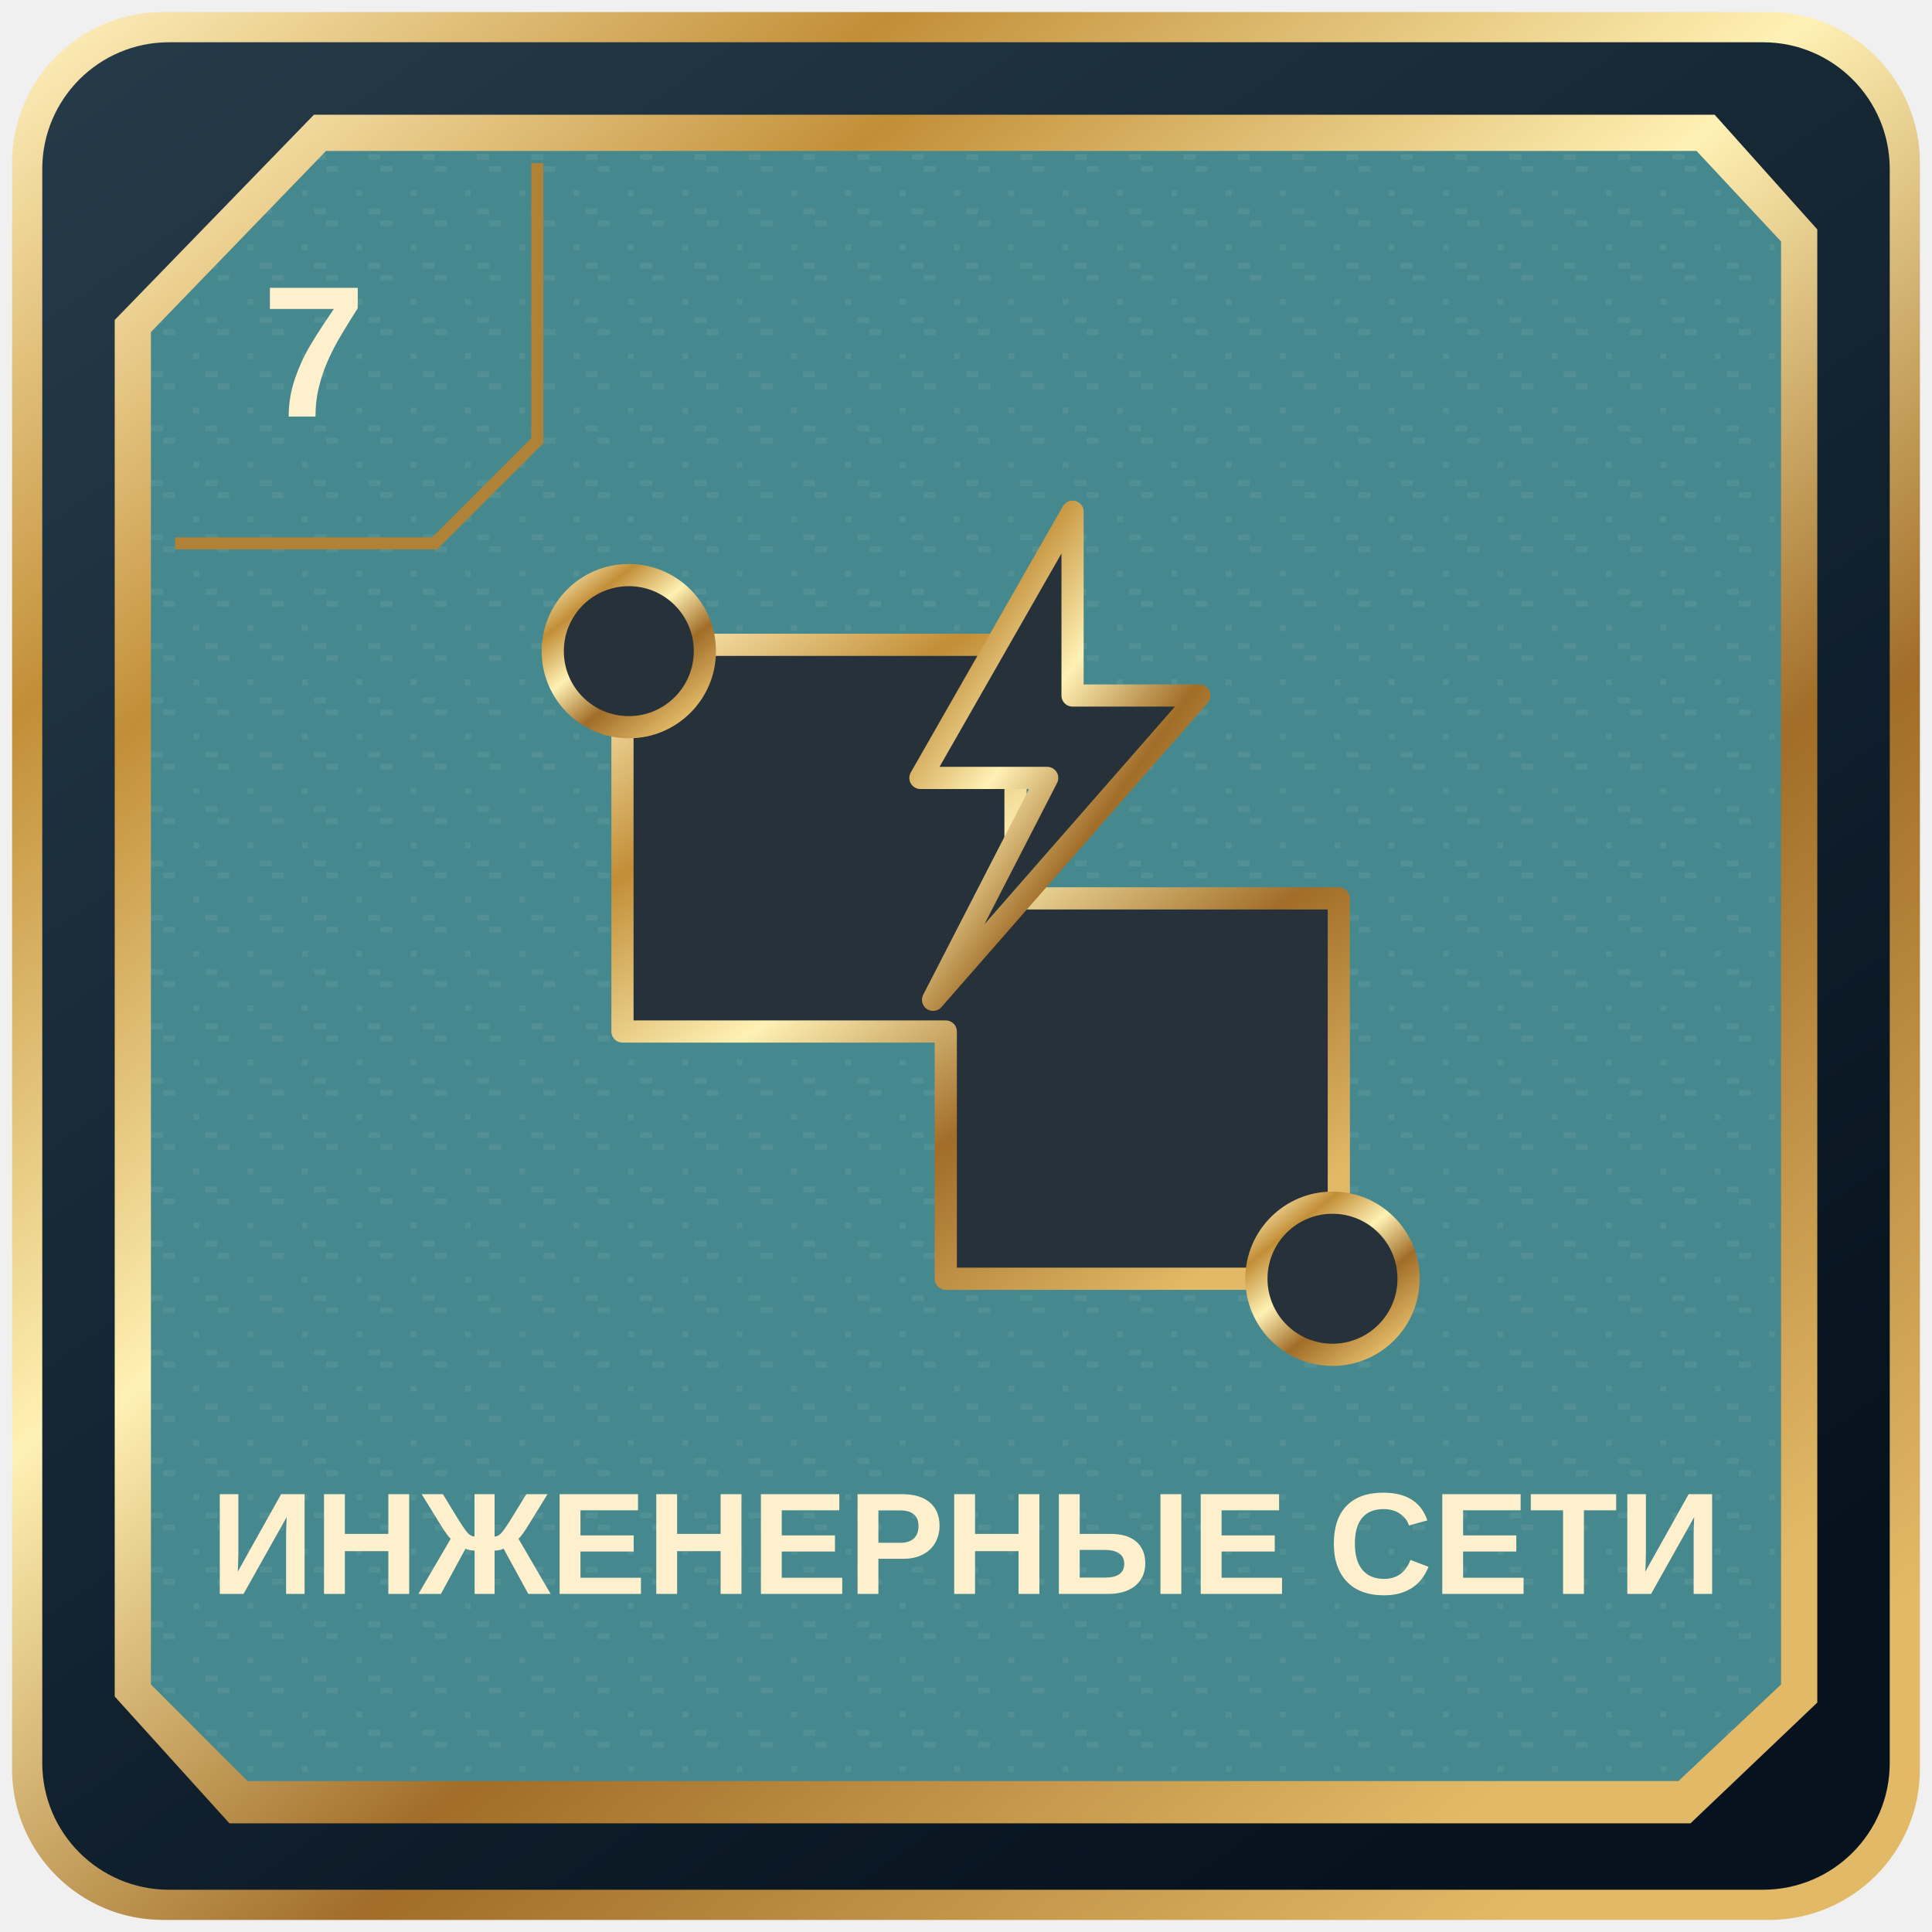
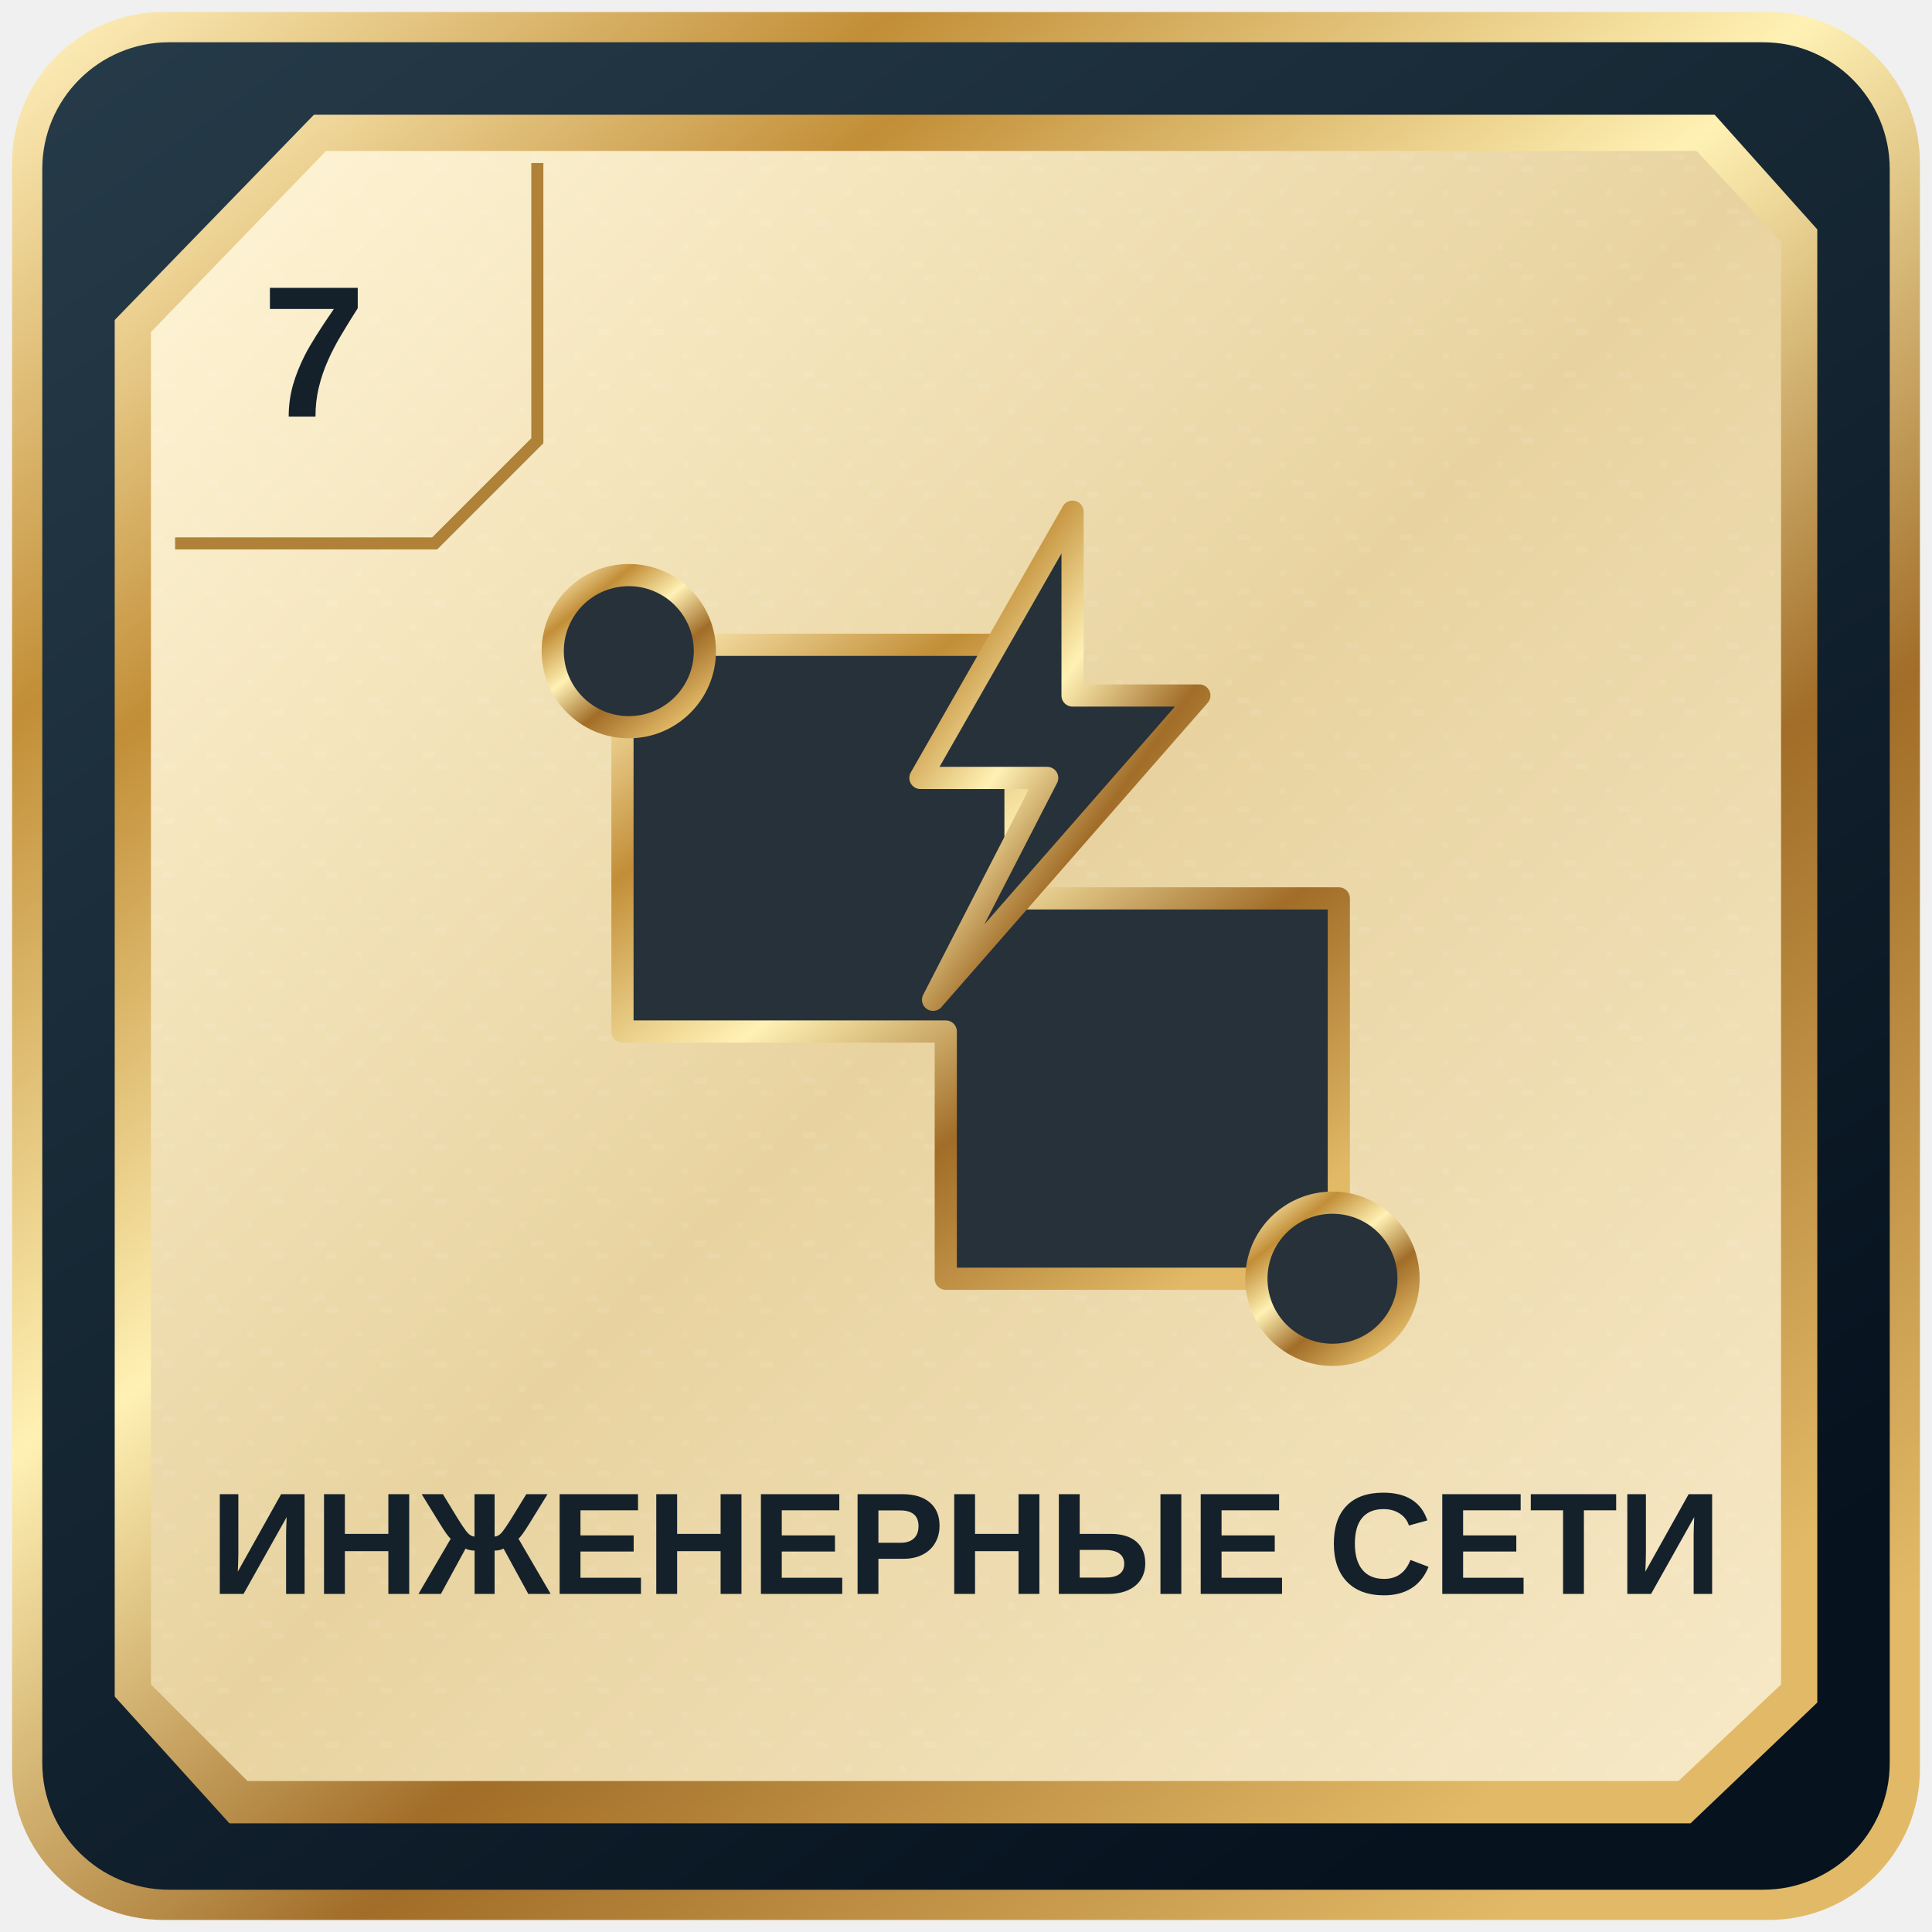
<svg xmlns="http://www.w3.org/2000/svg" viewBox="0 0 320 320" role="img" aria-label="Инженерные сети">
  <defs>
    <linearGradient id="gold" x2="0.8" y2="1">
      <stop stop-color="#fff0bc" />
      <stop offset=".22" stop-color="#c28e37" />
      <stop offset=".46" stop-color="#fff1b4" />
      <stop offset=".7" stop-color="#a16d28" />
      <stop offset="1" stop-color="#e2ba67" />
    </linearGradient>
    <linearGradient id="cream" x2="1" y2="1">
      <stop stop-color="#fff5d7" />
      <stop offset=".5" stop-color="#e8d3a0" />
      <stop offset="1" stop-color="#f7e9c8" />
    </linearGradient>
    <linearGradient id="navy" x2=".7" y2="1">
      <stop stop-color="#263b49" />
      <stop offset="1" stop-color="#06121e" />
    </linearGradient>
    <linearGradient id="glass" x2="1" y2="1">
      <stop stop-color="#d4e9e8" />
      <stop offset=".45" stop-color="#6495ad" />
      <stop offset="1" stop-color="#294453" />
    </linearGradient>
    <pattern id="grain" width="9" height="9" patternUnits="userSpaceOnUse">
      <path d="M0 1h2m3 4h1m1 3h2" stroke="#fff" opacity=".07" />
    </pattern>
  </defs>
  <rect x="2" y="2" width="316" height="316" rx="25" fill="url(#gold)" />
  <rect x="7" y="7" width="306" height="306" rx="21" fill="url(#navy)" />
  <path d="M52 19H284L301 38V282L280 302H38L19 281V53z" fill="url(#gold)" />
-   <path d="M54 25H281L295 40V279L278 295H41L25 279V55z" fill="#45888d" />
+   <path d="M54 25H281L295 40V279L278 295H41L25 279V55z" fill="url(#cream)" />
  <path d="M54 25H281L295 40V279L278 295H41L25 279V55z" fill="url(#grain)" />
  <path d="M29 90H72L89 73V27" fill="none" stroke="#af8238" stroke-width="2" />
-   <text x="52" y="69" text-anchor="middle" font-family="Arial,sans-serif" font-weight="700" font-size="31" fill="#fff0cd">7</text>
+   <text x="52" y="69" text-anchor="middle" font-family="Arial,sans-serif" font-weight="700" font-size="31" fill="#14212b">7</text>
  <g transform="translate(164 153) scale(1.05)">
    <g fill="#263139" stroke="url(#gold)" stroke-width="3.5" stroke-linejoin="round" stroke-linecap="round">
      <path d="M-58-44H4v40h51v60H-7V17h-51z" />
      <circle cx="-57" cy="-43" r="12" />
      <circle cx="54" cy="56" r="12" />
      <path d="M13-65L-11-23H9L-9 12l42-48H13z" />
    </g>
  </g>
-   <text x="160" y="264" text-anchor="middle" font-family="Arial,sans-serif" font-weight="800" font-size="24" fill="#fff0cd">ИНЖЕНЕРНЫЕ СЕТИ</text>
+   <text x="160" y="264" text-anchor="middle" font-family="Arial,sans-serif" font-weight="800" font-size="24" fill="#14212b">ИНЖЕНЕРНЫЕ СЕТИ</text>
</svg>
